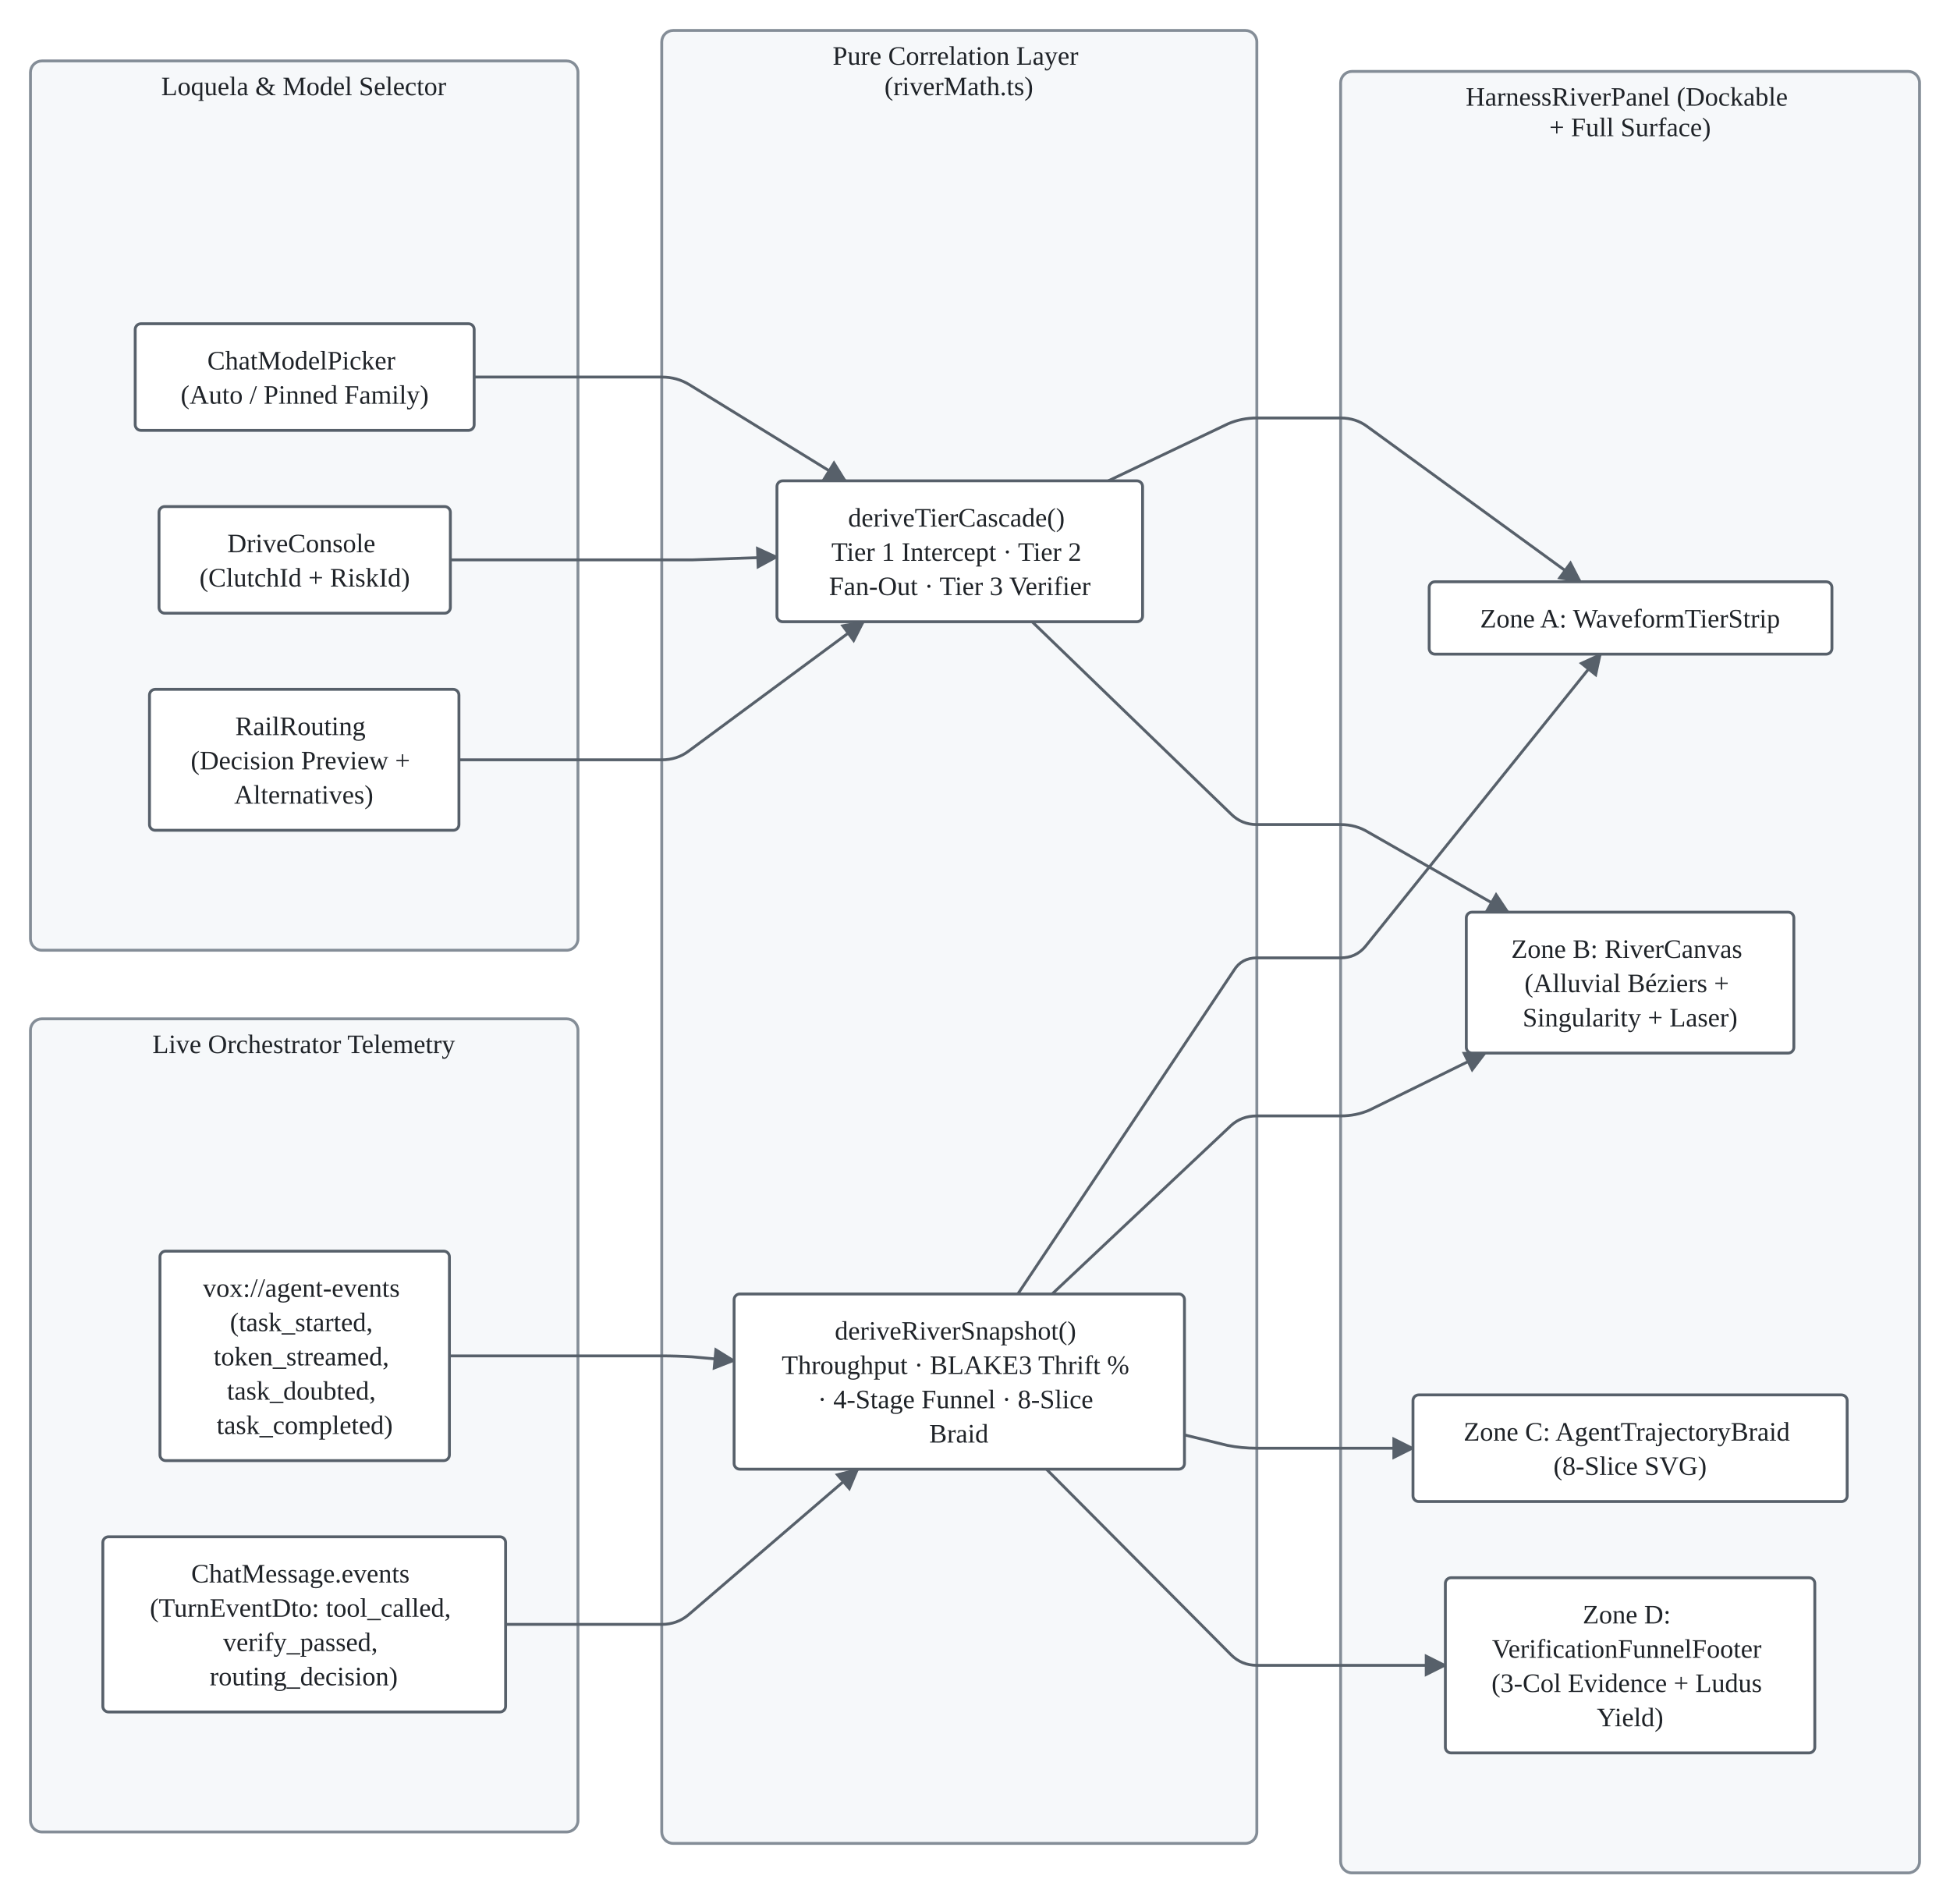
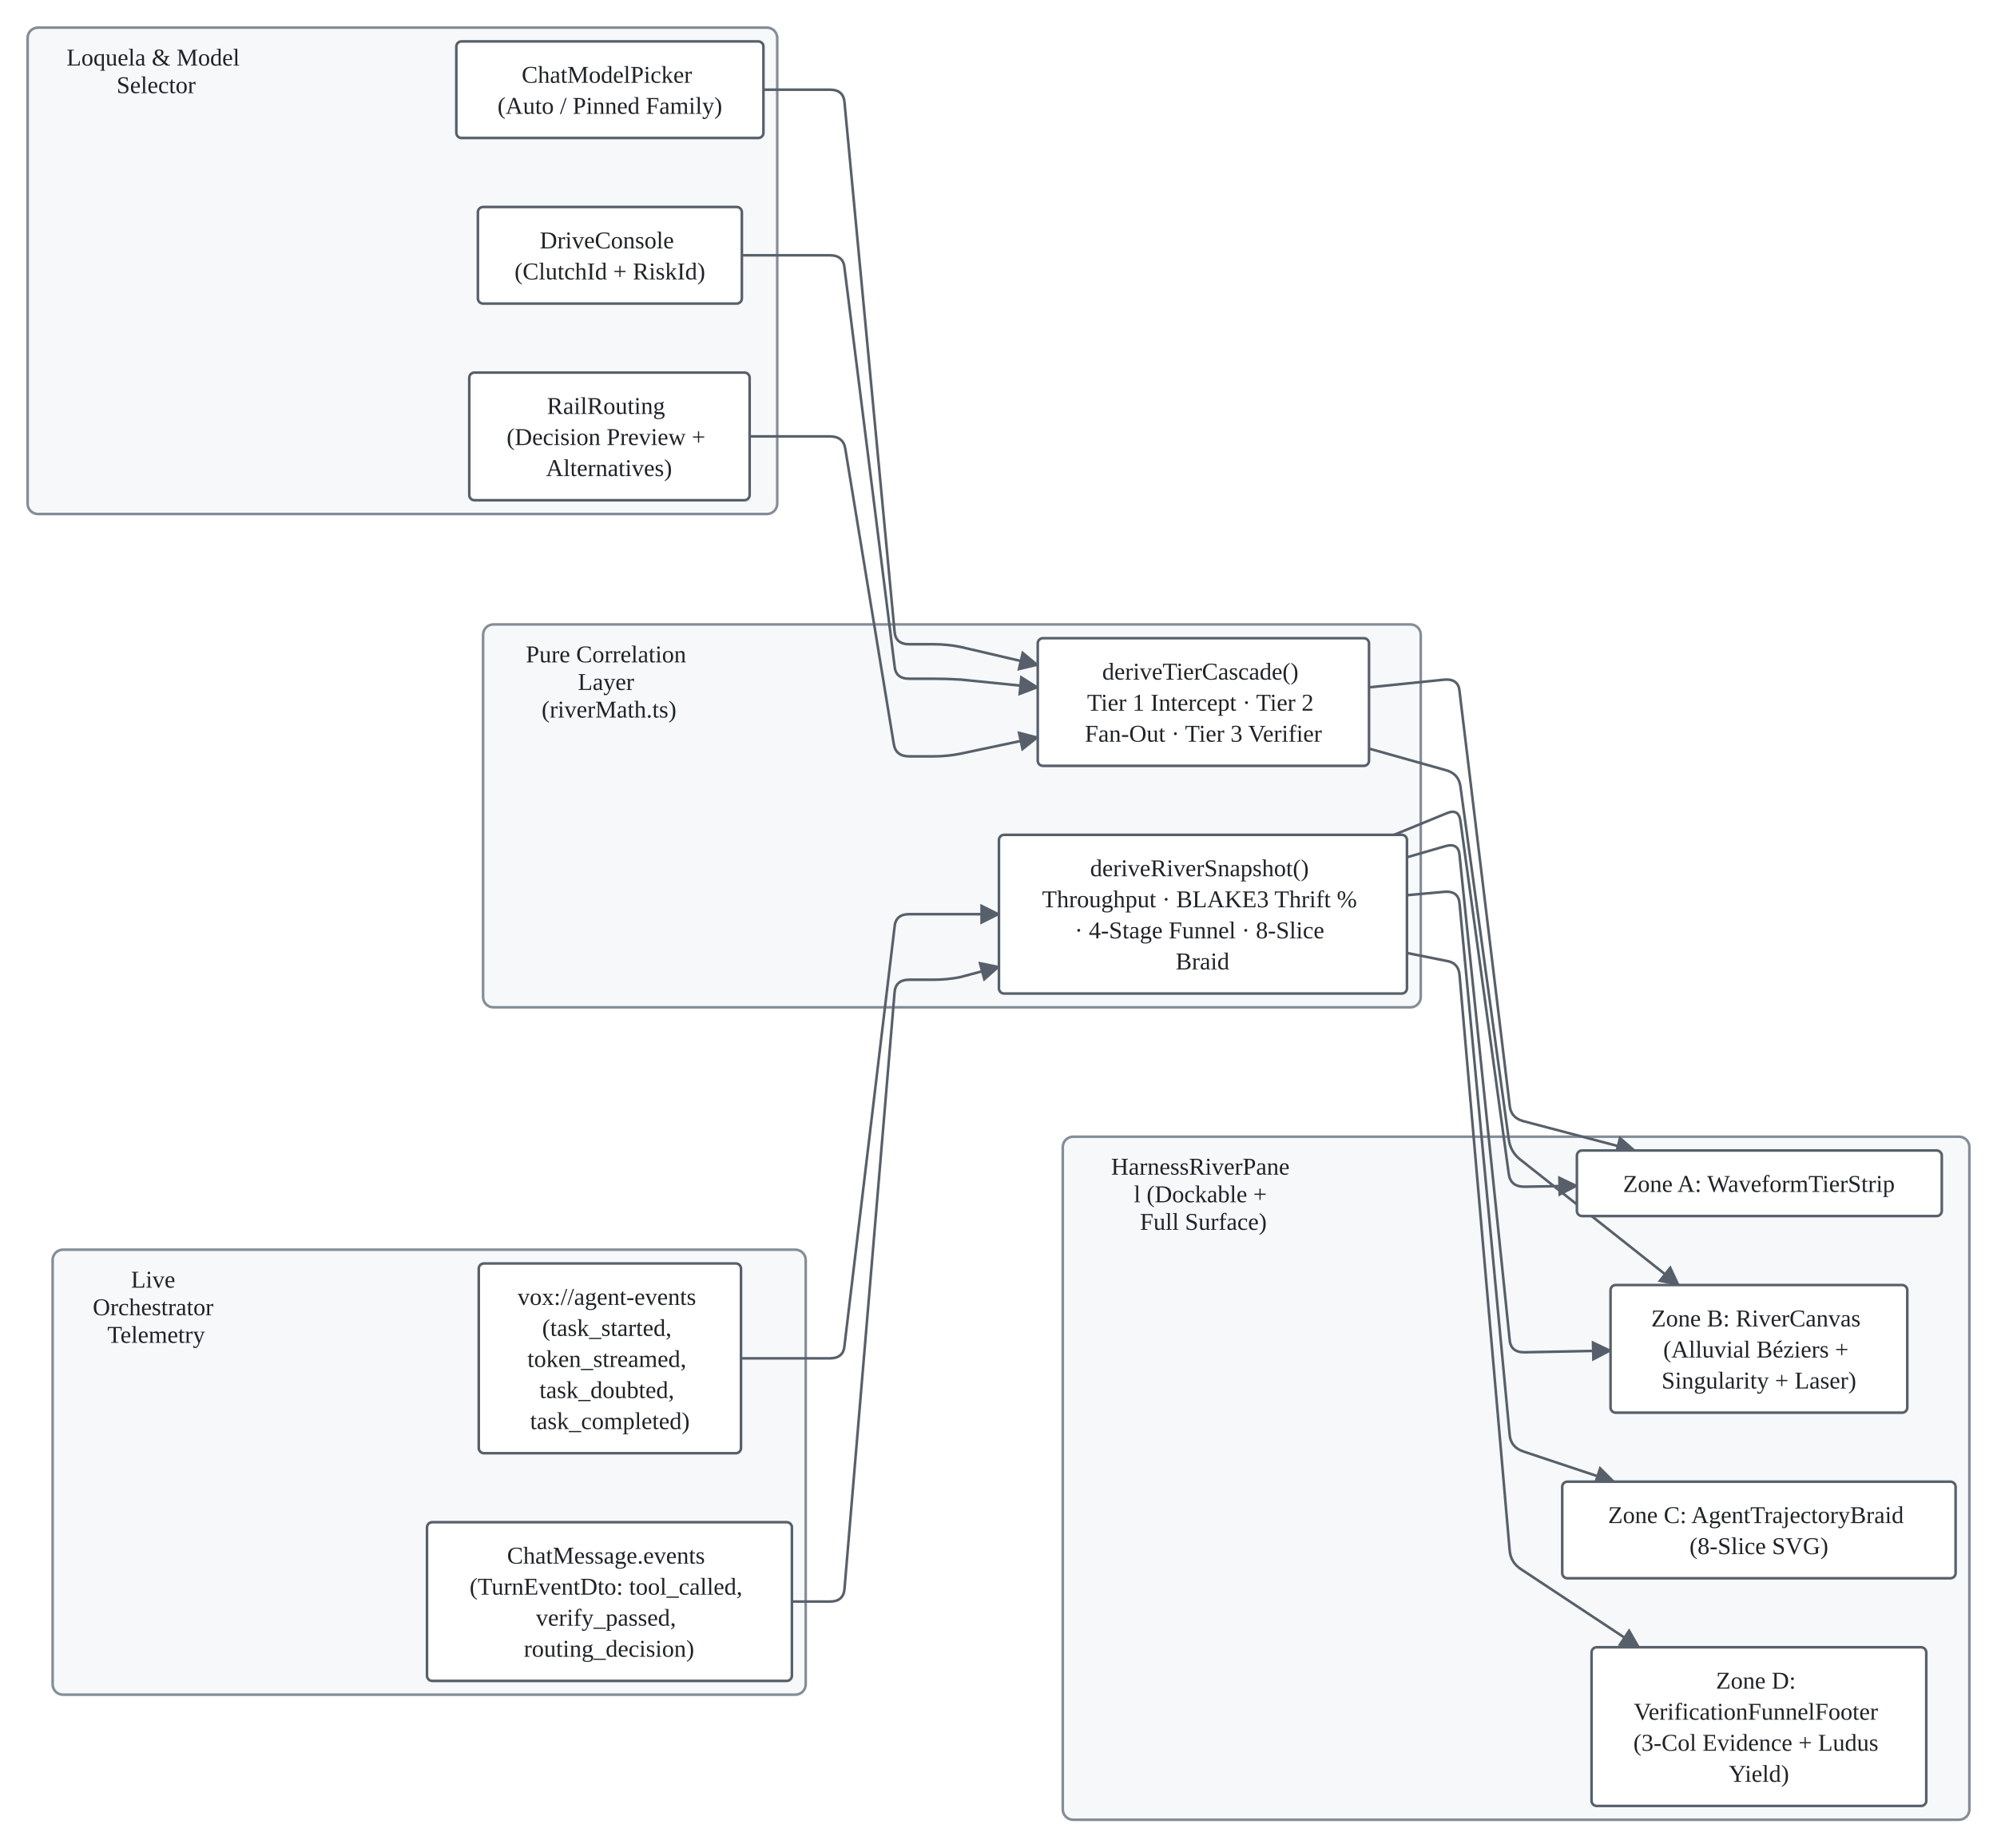
- <svg xmlns="http://www.w3.org/2000/svg" viewBox="0 0 1024 999.5" role="img" aria-labelledby="vd-title vd-desc" class="vd-diagram" style="font-family:var(--vd-font,system-ui,sans-serif);font-size:14px">
+ <svg xmlns="http://www.w3.org/2000/svg" viewBox="0 0 1157.5 1071" role="img" aria-labelledby="vd-title vd-desc" class="vd-diagram" style="font-family:var(--vd-font,system-ui,sans-serif);font-size:14px">
  <defs>
    <marker id="vd-arrow" viewBox="0 0 10 10" refX="9" refY="5" markerWidth="8" markerHeight="8" orient="auto">
      <path d="M0 0L10 5L0 10z" style="fill:var(--vd-edge,#57606a)" />
    </marker>
  </defs>
  <g class="vd-containers">
-     <rect class="vd-container" x="16" y="32" width="287.5" height="467" rx="6" style="fill:var(--vd-container-fill,#f6f8fa);stroke:var(--vd-container-stroke,#848d97);stroke-width:1.5" />
-     <text class="vd-container-label" x="159.5" y="50" text-anchor="middle" style="fill:var(--vd-text,#1f2328);stroke:none">
-       <tspan x="159.5" dy="0">Loquela &amp; Model Selector</tspan>
+     <rect class="vd-container" x="16" y="16" width="434.5" height="282" rx="6" style="fill:var(--vd-container-fill,#f6f8fa);stroke:var(--vd-container-stroke,#848d97);stroke-width:1.5" />
+     <text class="vd-container-label" x="90.5" y="38" text-anchor="middle" style="fill:var(--vd-text,#1f2328);stroke:none">
+       <tspan x="90.5" dy="0">Loquela &amp; Model</tspan>
+       <tspan x="90.5" dy="16">Selector</tspan>
    </text>
-     <rect class="vd-container" x="16" y="535" width="287.5" height="427" rx="6" style="fill:var(--vd-container-fill,#f6f8fa);stroke:var(--vd-container-stroke,#848d97);stroke-width:1.5" />
-     <text class="vd-container-label" x="159.5" y="553" text-anchor="middle" style="fill:var(--vd-text,#1f2328);stroke:none">
-       <tspan x="159.5" dy="0">Live Orchestrator Telemetry</tspan>
+     <rect class="vd-container" x="30.5" y="724.5" width="436.5" height="258" rx="6" style="fill:var(--vd-container-fill,#f6f8fa);stroke:var(--vd-container-stroke,#848d97);stroke-width:1.5" />
+     <text class="vd-container-label" x="90.5" y="746.5" text-anchor="middle" style="fill:var(--vd-text,#1f2328);stroke:none">
+       <tspan x="90.5" dy="0">Live</tspan>
+       <tspan x="90.5" dy="16">Orchestrator</tspan>
+       <tspan x="90.5" dy="16">Telemetry</tspan>
    </text>
-     <rect class="vd-container" x="347.5" y="16" width="312.5" height="952" rx="6" style="fill:var(--vd-container-fill,#f6f8fa);stroke:var(--vd-container-stroke,#848d97);stroke-width:1.5" />
-     <text class="vd-container-label" x="503.5" y="34" text-anchor="middle" style="fill:var(--vd-text,#1f2328);stroke:none">
-       <tspan x="503.5" dy="0">Pure Correlation Layer</tspan>
-       <tspan x="503.5" dy="16">(riverMath.ts)</tspan>
+     <rect class="vd-container" x="280" y="362" width="543.5" height="222" rx="6" style="fill:var(--vd-container-fill,#f6f8fa);stroke:var(--vd-container-stroke,#848d97);stroke-width:1.5" />
+     <text class="vd-container-label" x="353" y="384" text-anchor="middle" style="fill:var(--vd-text,#1f2328);stroke:none">
+       <tspan x="353" dy="0">Pure Correlation</tspan>
+       <tspan x="353" dy="16">Layer</tspan>
+       <tspan x="353" dy="16">(riverMath.ts)</tspan>
    </text>
-     <rect class="vd-container" x="704" y="37.5" width="304" height="946" rx="6" style="fill:var(--vd-container-fill,#f6f8fa);stroke:var(--vd-container-stroke,#848d97);stroke-width:1.5" />
-     <text class="vd-container-label" x="856" y="55.5" text-anchor="middle" style="fill:var(--vd-text,#1f2328);stroke:none">
-       <tspan x="856" dy="0">HarnessRiverPanel (Dockable</tspan>
-       <tspan x="856" dy="16">+ Full Surface)</tspan>
+     <rect class="vd-container" x="616" y="659" width="525.5" height="396" rx="6" style="fill:var(--vd-container-fill,#f6f8fa);stroke:var(--vd-container-stroke,#848d97);stroke-width:1.5" />
+     <text class="vd-container-label" x="697.5" y="681" text-anchor="middle" style="fill:var(--vd-text,#1f2328);stroke:none">
+       <tspan x="697.5" dy="0">HarnessRiverPane</tspan>
+       <tspan x="697.5" dy="16">l (Dockable +</tspan>
+       <tspan x="697.5" dy="16">Full Surface)</tspan>
    </text>
  </g>
  <g class="vd-edges" style="fill:none;stroke:var(--vd-edge,#57606a);stroke-width:1.5">
-     <path class="vd-edge" d="M249 198L295.5 198L325.5 198L347.5 198Q355.5 198 362 202L444 252.5" marker-end="url(#vd-arrow)" />
-     <path class="vd-edge" d="M236.5 294L295.5 294L325.5 294L347.5 294Q355.5 294 363.5 294L408 292.5" marker-end="url(#vd-arrow)" />
-     <path class="vd-edge" d="M241 399L295.5 399L325.5 399L347.5 399Q355.5 399 361.5 394.5L453.5 326.5" marker-end="url(#vd-arrow)" />
-     <path class="vd-edge" d="M236 712L295.5 712L325.5 712L347.5 712Q355.5 712 363.5 712.5L385.5 714.5" marker-end="url(#vd-arrow)" />
-     <path class="vd-edge" d="M265.5 853L295.5 853L325.5 853L347.5 853Q355.5 853 361.5 848L450.5 771.5" marker-end="url(#vd-arrow)" />
-     <path class="vd-edge" d="M582 252.5L645 222.5Q652 219.5 660 219.5L682 219.5L704 219.5Q712 219.5 718 224L830 305.5" marker-end="url(#vd-arrow)" />
-     <path class="vd-edge" d="M542 326.5L646.5 427.5Q652 433 660 433L682 433L704 433Q712 433 718.5 437L792 479" marker-end="url(#vd-arrow)" />
-     <path class="vd-edge" d="M534.5 679.5L648 509.5Q652 503 660 503L682 503L704 503Q712 503 717 497L840.5 343.5" marker-end="url(#vd-arrow)" />
-     <path class="vd-edge" d="M552.5 679.5L646.5 591Q652 586 660 586L682 586L704 586Q712 586 719 583L780 553" marker-end="url(#vd-arrow)" />
-     <path class="vd-edge" d="M622 753.5L644.5 759Q652 760.5 660 760.5L682 760.5L712 760.5L742 760.5" marker-end="url(#vd-arrow)" />
-     <path class="vd-edge" d="M549.5 771.5L646.5 869Q652 874.5 660 874.5L682 874.5L712 874.5L759 874.5" marker-end="url(#vd-arrow)" />
+     <path class="vd-edge" d="M442.5 52L481 52Q489 52 489.5 59.5L518.5 366Q519 373.5 527 373.5L541 373.5Q549 373.5 556.5 375L601.5 385.5" marker-end="url(#vd-arrow)" />
+     <path class="vd-edge" d="M430 148L481 148Q489 148 489.5 155.5L518.5 386Q519 393.5 527 393.5L541 393.5Q549 393.5 557 394L601.5 398.5" marker-end="url(#vd-arrow)" />
+     <path class="vd-edge" d="M434.5 253L481 253Q489 253 490 260.5L518 431Q519 438.5 527 438.5L541 438.5Q549 438.5 556.5 437L601.5 427.5" marker-end="url(#vd-arrow)" />
+     <path class="vd-edge" d="M429.5 787.5L481 787.5Q489 787.5 489.5 780L518.5 537.5Q519 530 527 530L549 530L579 530" marker-end="url(#vd-arrow)" />
+     <path class="vd-edge" d="M459 928.5L481 928.5Q489 928.5 489.5 921L518.5 575.5Q519 568 527 568L541 568Q549 568 556.5 566.5L579 560.5" marker-end="url(#vd-arrow)" />
+     <path class="vd-edge" d="M793.5 398.5L837.5 394Q845.5 393.5 846 401L875 640.5Q875.5 648 883 650L947.5 667" marker-end="url(#vd-arrow)" />
+     <path class="vd-edge" d="M793.5 434L838 446.5Q845.5 448.5 846.5 456L874.5 660.5Q875.5 668 881.5 672.5L973 745" marker-end="url(#vd-arrow)" />
+     <path class="vd-edge" d="M808 484L838.5 471.5Q845.5 468.5 846.5 476L874.5 680.5Q875.5 688 883.5 688L914 687.5" marker-end="url(#vd-arrow)" />
+     <path class="vd-edge" d="M815.5 497L838 490.5Q845.5 488.5 846 496L875 776.5Q875.5 784 883.5 784L933.5 783" marker-end="url(#vd-arrow)" />
+     <path class="vd-edge" d="M815.5 519L837.5 517Q845.5 516.5 846 524L875 831.5Q875.5 839 883 841.5L935.5 859" marker-end="url(#vd-arrow)" />
+     <path class="vd-edge" d="M815.5 552.5L838 557Q845.5 558 846 565.5L875 898.5Q875.5 906 882 910L950 955" marker-end="url(#vd-arrow)" />
  </g>
  <g class="vd-nodes">
    <g class="vd-node">
-       <rect class="vd-node-shape" x="71" y="170" width="178" height="56" rx="3" style="fill:var(--vd-node-fill,#fff);stroke:var(--vd-node-stroke,#57606a);stroke-width:1.5" />
-       <text class="vd-label" x="160" y="194" text-anchor="middle" style="fill:var(--vd-text,#1f2328);stroke:none">
-         <tspan x="160" dy="0">ChatModelPicker</tspan>
-         <tspan x="160" dy="18">(Auto / Pinned Family)</tspan>
+       <rect class="vd-node-shape" x="264.5" y="24" width="178" height="56" rx="3" style="fill:var(--vd-node-fill,#fff);stroke:var(--vd-node-stroke,#57606a);stroke-width:1.5" />
+       <text class="vd-label" x="353.5" y="48" text-anchor="middle" style="fill:var(--vd-text,#1f2328);stroke:none">
+         <tspan x="353.5" dy="0">ChatModelPicker</tspan>
+         <tspan x="353.5" dy="18">(Auto / Pinned Family)</tspan>
      </text>
    </g>
    <g class="vd-node">
-       <rect class="vd-node-shape" x="83.5" y="266" width="153" height="56" rx="3" style="fill:var(--vd-node-fill,#fff);stroke:var(--vd-node-stroke,#57606a);stroke-width:1.5" />
-       <text class="vd-label" x="160" y="290" text-anchor="middle" style="fill:var(--vd-text,#1f2328);stroke:none">
-         <tspan x="160" dy="0">DriveConsole</tspan>
-         <tspan x="160" dy="18">(ClutchId + RiskId)</tspan>
+       <rect class="vd-node-shape" x="277" y="120" width="153" height="56" rx="3" style="fill:var(--vd-node-fill,#fff);stroke:var(--vd-node-stroke,#57606a);stroke-width:1.5" />
+       <text class="vd-label" x="353.5" y="144" text-anchor="middle" style="fill:var(--vd-text,#1f2328);stroke:none">
+         <tspan x="353.5" dy="0">DriveConsole</tspan>
+         <tspan x="353.5" dy="18">(ClutchId + RiskId)</tspan>
      </text>
    </g>
    <g class="vd-node">
-       <rect class="vd-node-shape" x="78.5" y="362" width="162.5" height="74" rx="3" style="fill:var(--vd-node-fill,#fff);stroke:var(--vd-node-stroke,#57606a);stroke-width:1.5" />
-       <text class="vd-label" x="159.5" y="386" text-anchor="middle" style="fill:var(--vd-text,#1f2328);stroke:none">
-         <tspan x="159.5" dy="0">RailRouting</tspan>
-         <tspan x="159.5" dy="18">(Decision Preview +</tspan>
-         <tspan x="159.5" dy="18">Alternatives)</tspan>
+       <rect class="vd-node-shape" x="272" y="216" width="162.5" height="74" rx="3" style="fill:var(--vd-node-fill,#fff);stroke:var(--vd-node-stroke,#57606a);stroke-width:1.5" />
+       <text class="vd-label" x="353" y="240" text-anchor="middle" style="fill:var(--vd-text,#1f2328);stroke:none">
+         <tspan x="353" dy="0">RailRouting</tspan>
+         <tspan x="353" dy="18">(Decision Preview +</tspan>
+         <tspan x="353" dy="18">Alternatives)</tspan>
      </text>
    </g>
    <g class="vd-node">
-       <rect class="vd-node-shape" x="84" y="657" width="152" height="110" rx="3" style="fill:var(--vd-node-fill,#fff);stroke:var(--vd-node-stroke,#57606a);stroke-width:1.5" />
-       <text class="vd-label" x="160" y="681" text-anchor="middle" style="fill:var(--vd-text,#1f2328);stroke:none">
-         <tspan x="160" dy="0">vox://agent-events</tspan>
-         <tspan x="160" dy="18">(task_started,</tspan>
-         <tspan x="160" dy="18">token_streamed,</tspan>
-         <tspan x="160" dy="18">task_doubted,</tspan>
-         <tspan x="160" dy="18">task_completed)</tspan>
+       <rect class="vd-node-shape" x="277.5" y="732.5" width="152" height="110" rx="3" style="fill:var(--vd-node-fill,#fff);stroke:var(--vd-node-stroke,#57606a);stroke-width:1.5" />
+       <text class="vd-label" x="353.5" y="756.5" text-anchor="middle" style="fill:var(--vd-text,#1f2328);stroke:none">
+         <tspan x="353.5" dy="0">vox://agent-events</tspan>
+         <tspan x="353.5" dy="18">(task_started,</tspan>
+         <tspan x="353.5" dy="18">token_streamed,</tspan>
+         <tspan x="353.5" dy="18">task_doubted,</tspan>
+         <tspan x="353.5" dy="18">task_completed)</tspan>
      </text>
    </g>
    <g class="vd-node">
-       <rect class="vd-node-shape" x="54" y="807" width="211.5" height="92" rx="3" style="fill:var(--vd-node-fill,#fff);stroke:var(--vd-node-stroke,#57606a);stroke-width:1.5" />
-       <text class="vd-label" x="159.5" y="831" text-anchor="middle" style="fill:var(--vd-text,#1f2328);stroke:none">
-         <tspan x="159.5" dy="0">ChatMessage.events</tspan>
-         <tspan x="159.5" dy="18">(TurnEventDto: tool_called,</tspan>
-         <tspan x="159.5" dy="18">verify_passed,</tspan>
-         <tspan x="159.5" dy="18">routing_decision)</tspan>
+       <rect class="vd-node-shape" x="247.5" y="882.5" width="211.5" height="92" rx="3" style="fill:var(--vd-node-fill,#fff);stroke:var(--vd-node-stroke,#57606a);stroke-width:1.5" />
+       <text class="vd-label" x="353" y="906.5" text-anchor="middle" style="fill:var(--vd-text,#1f2328);stroke:none">
+         <tspan x="353" dy="0">ChatMessage.events</tspan>
+         <tspan x="353" dy="18">(TurnEventDto: tool_called,</tspan>
+         <tspan x="353" dy="18">verify_passed,</tspan>
+         <tspan x="353" dy="18">routing_decision)</tspan>
      </text>
    </g>
    <g class="vd-node">
-       <rect class="vd-node-shape" x="408" y="252.5" width="192" height="74" rx="3" style="fill:var(--vd-node-fill,#fff);stroke:var(--vd-node-stroke,#57606a);stroke-width:1.5" />
-       <text class="vd-label" x="504" y="276.5" text-anchor="middle" style="fill:var(--vd-text,#1f2328);stroke:none">
-         <tspan x="504" dy="0">deriveTierCascade()</tspan>
-         <tspan x="504" dy="18">Tier 1 Intercept · Tier 2</tspan>
-         <tspan x="504" dy="18">Fan-Out · Tier 3 Verifier</tspan>
+       <rect class="vd-node-shape" x="601.5" y="370" width="192" height="74" rx="3" style="fill:var(--vd-node-fill,#fff);stroke:var(--vd-node-stroke,#57606a);stroke-width:1.5" />
+       <text class="vd-label" x="697.5" y="394" text-anchor="middle" style="fill:var(--vd-text,#1f2328);stroke:none">
+         <tspan x="697.5" dy="0">deriveTierCascade()</tspan>
+         <tspan x="697.5" dy="18">Tier 1 Intercept · Tier 2</tspan>
+         <tspan x="697.5" dy="18">Fan-Out · Tier 3 Verifier</tspan>
      </text>
    </g>
    <g class="vd-node">
-       <rect class="vd-node-shape" x="385.5" y="679.5" width="236.5" height="92" rx="3" style="fill:var(--vd-node-fill,#fff);stroke:var(--vd-node-stroke,#57606a);stroke-width:1.5" />
-       <text class="vd-label" x="503.5" y="703.5" text-anchor="middle" style="fill:var(--vd-text,#1f2328);stroke:none">
-         <tspan x="503.5" dy="0">deriveRiverSnapshot()</tspan>
-         <tspan x="503.5" dy="18">Throughput · BLAKE3 Thrift %</tspan>
-         <tspan x="503.5" dy="18">· 4-Stage Funnel · 8-Slice</tspan>
-         <tspan x="503.5" dy="18">Braid</tspan>
+       <rect class="vd-node-shape" x="579" y="484" width="236.5" height="92" rx="3" style="fill:var(--vd-node-fill,#fff);stroke:var(--vd-node-stroke,#57606a);stroke-width:1.5" />
+       <text class="vd-label" x="697" y="508" text-anchor="middle" style="fill:var(--vd-text,#1f2328);stroke:none">
+         <tspan x="697" dy="0">deriveRiverSnapshot()</tspan>
+         <tspan x="697" dy="18">Throughput · BLAKE3 Thrift %</tspan>
+         <tspan x="697" dy="18">· 4-Stage Funnel · 8-Slice</tspan>
+         <tspan x="697" dy="18">Braid</tspan>
      </text>
    </g>
    <g class="vd-node">
-       <rect class="vd-node-shape" x="750.5" y="305.5" width="211.5" height="38" rx="3" style="fill:var(--vd-node-fill,#fff);stroke:var(--vd-node-stroke,#57606a);stroke-width:1.5" />
-       <text class="vd-label" x="856" y="329.5" text-anchor="middle" style="fill:var(--vd-text,#1f2328);stroke:none">
-         <tspan x="856" dy="0">Zone A: WaveformTierStrip</tspan>
+       <rect class="vd-node-shape" x="914" y="667" width="211.5" height="38" rx="3" style="fill:var(--vd-node-fill,#fff);stroke:var(--vd-node-stroke,#57606a);stroke-width:1.5" />
+       <text class="vd-label" x="1019.5" y="691" text-anchor="middle" style="fill:var(--vd-text,#1f2328);stroke:none">
+         <tspan x="1019.5" dy="0">Zone A: WaveformTierStrip</tspan>
      </text>
    </g>
    <g class="vd-node">
-       <rect class="vd-node-shape" x="770" y="479" width="172" height="74" rx="3" style="fill:var(--vd-node-fill,#fff);stroke:var(--vd-node-stroke,#57606a);stroke-width:1.5" />
-       <text class="vd-label" x="856" y="503" text-anchor="middle" style="fill:var(--vd-text,#1f2328);stroke:none">
-         <tspan x="856" dy="0">Zone B: RiverCanvas</tspan>
-         <tspan x="856" dy="18">(Alluvial Béziers +</tspan>
-         <tspan x="856" dy="18">Singularity + Laser)</tspan>
+       <rect class="vd-node-shape" x="933.5" y="745" width="172" height="74" rx="3" style="fill:var(--vd-node-fill,#fff);stroke:var(--vd-node-stroke,#57606a);stroke-width:1.5" />
+       <text class="vd-label" x="1019.5" y="769" text-anchor="middle" style="fill:var(--vd-text,#1f2328);stroke:none">
+         <tspan x="1019.5" dy="0">Zone B: RiverCanvas</tspan>
+         <tspan x="1019.5" dy="18">(Alluvial Béziers +</tspan>
+         <tspan x="1019.5" dy="18">Singularity + Laser)</tspan>
      </text>
    </g>
    <g class="vd-node">
-       <rect class="vd-node-shape" x="742" y="732.5" width="228" height="56" rx="3" style="fill:var(--vd-node-fill,#fff);stroke:var(--vd-node-stroke,#57606a);stroke-width:1.5" />
-       <text class="vd-label" x="856" y="756.5" text-anchor="middle" style="fill:var(--vd-text,#1f2328);stroke:none">
-         <tspan x="856" dy="0">Zone C: AgentTrajectoryBraid</tspan>
-         <tspan x="856" dy="18">(8-Slice SVG)</tspan>
+       <rect class="vd-node-shape" x="905.5" y="859" width="228" height="56" rx="3" style="fill:var(--vd-node-fill,#fff);stroke:var(--vd-node-stroke,#57606a);stroke-width:1.5" />
+       <text class="vd-label" x="1019.5" y="883" text-anchor="middle" style="fill:var(--vd-text,#1f2328);stroke:none">
+         <tspan x="1019.5" dy="0">Zone C: AgentTrajectoryBraid</tspan>
+         <tspan x="1019.5" dy="18">(8-Slice SVG)</tspan>
      </text>
    </g>
    <g class="vd-node">
-       <rect class="vd-node-shape" x="759" y="828.5" width="194" height="92" rx="3" style="fill:var(--vd-node-fill,#fff);stroke:var(--vd-node-stroke,#57606a);stroke-width:1.5" />
-       <text class="vd-label" x="856" y="852.5" text-anchor="middle" style="fill:var(--vd-text,#1f2328);stroke:none">
-         <tspan x="856" dy="0">Zone D:</tspan>
-         <tspan x="856" dy="18">VerificationFunnelFooter</tspan>
-         <tspan x="856" dy="18">(3-Col Evidence + Ludus</tspan>
-         <tspan x="856" dy="18">Yield)</tspan>
+       <rect class="vd-node-shape" x="922.5" y="955" width="194" height="92" rx="3" style="fill:var(--vd-node-fill,#fff);stroke:var(--vd-node-stroke,#57606a);stroke-width:1.5" />
+       <text class="vd-label" x="1019.5" y="979" text-anchor="middle" style="fill:var(--vd-text,#1f2328);stroke:none">
+         <tspan x="1019.5" dy="0">Zone D:</tspan>
+         <tspan x="1019.5" dy="18">VerificationFunnelFooter</tspan>
+         <tspan x="1019.5" dy="18">(3-Col Evidence + Ludus</tspan>
+         <tspan x="1019.5" dy="18">Yield)</tspan>
      </text>
    </g>
  </g>
</svg>
